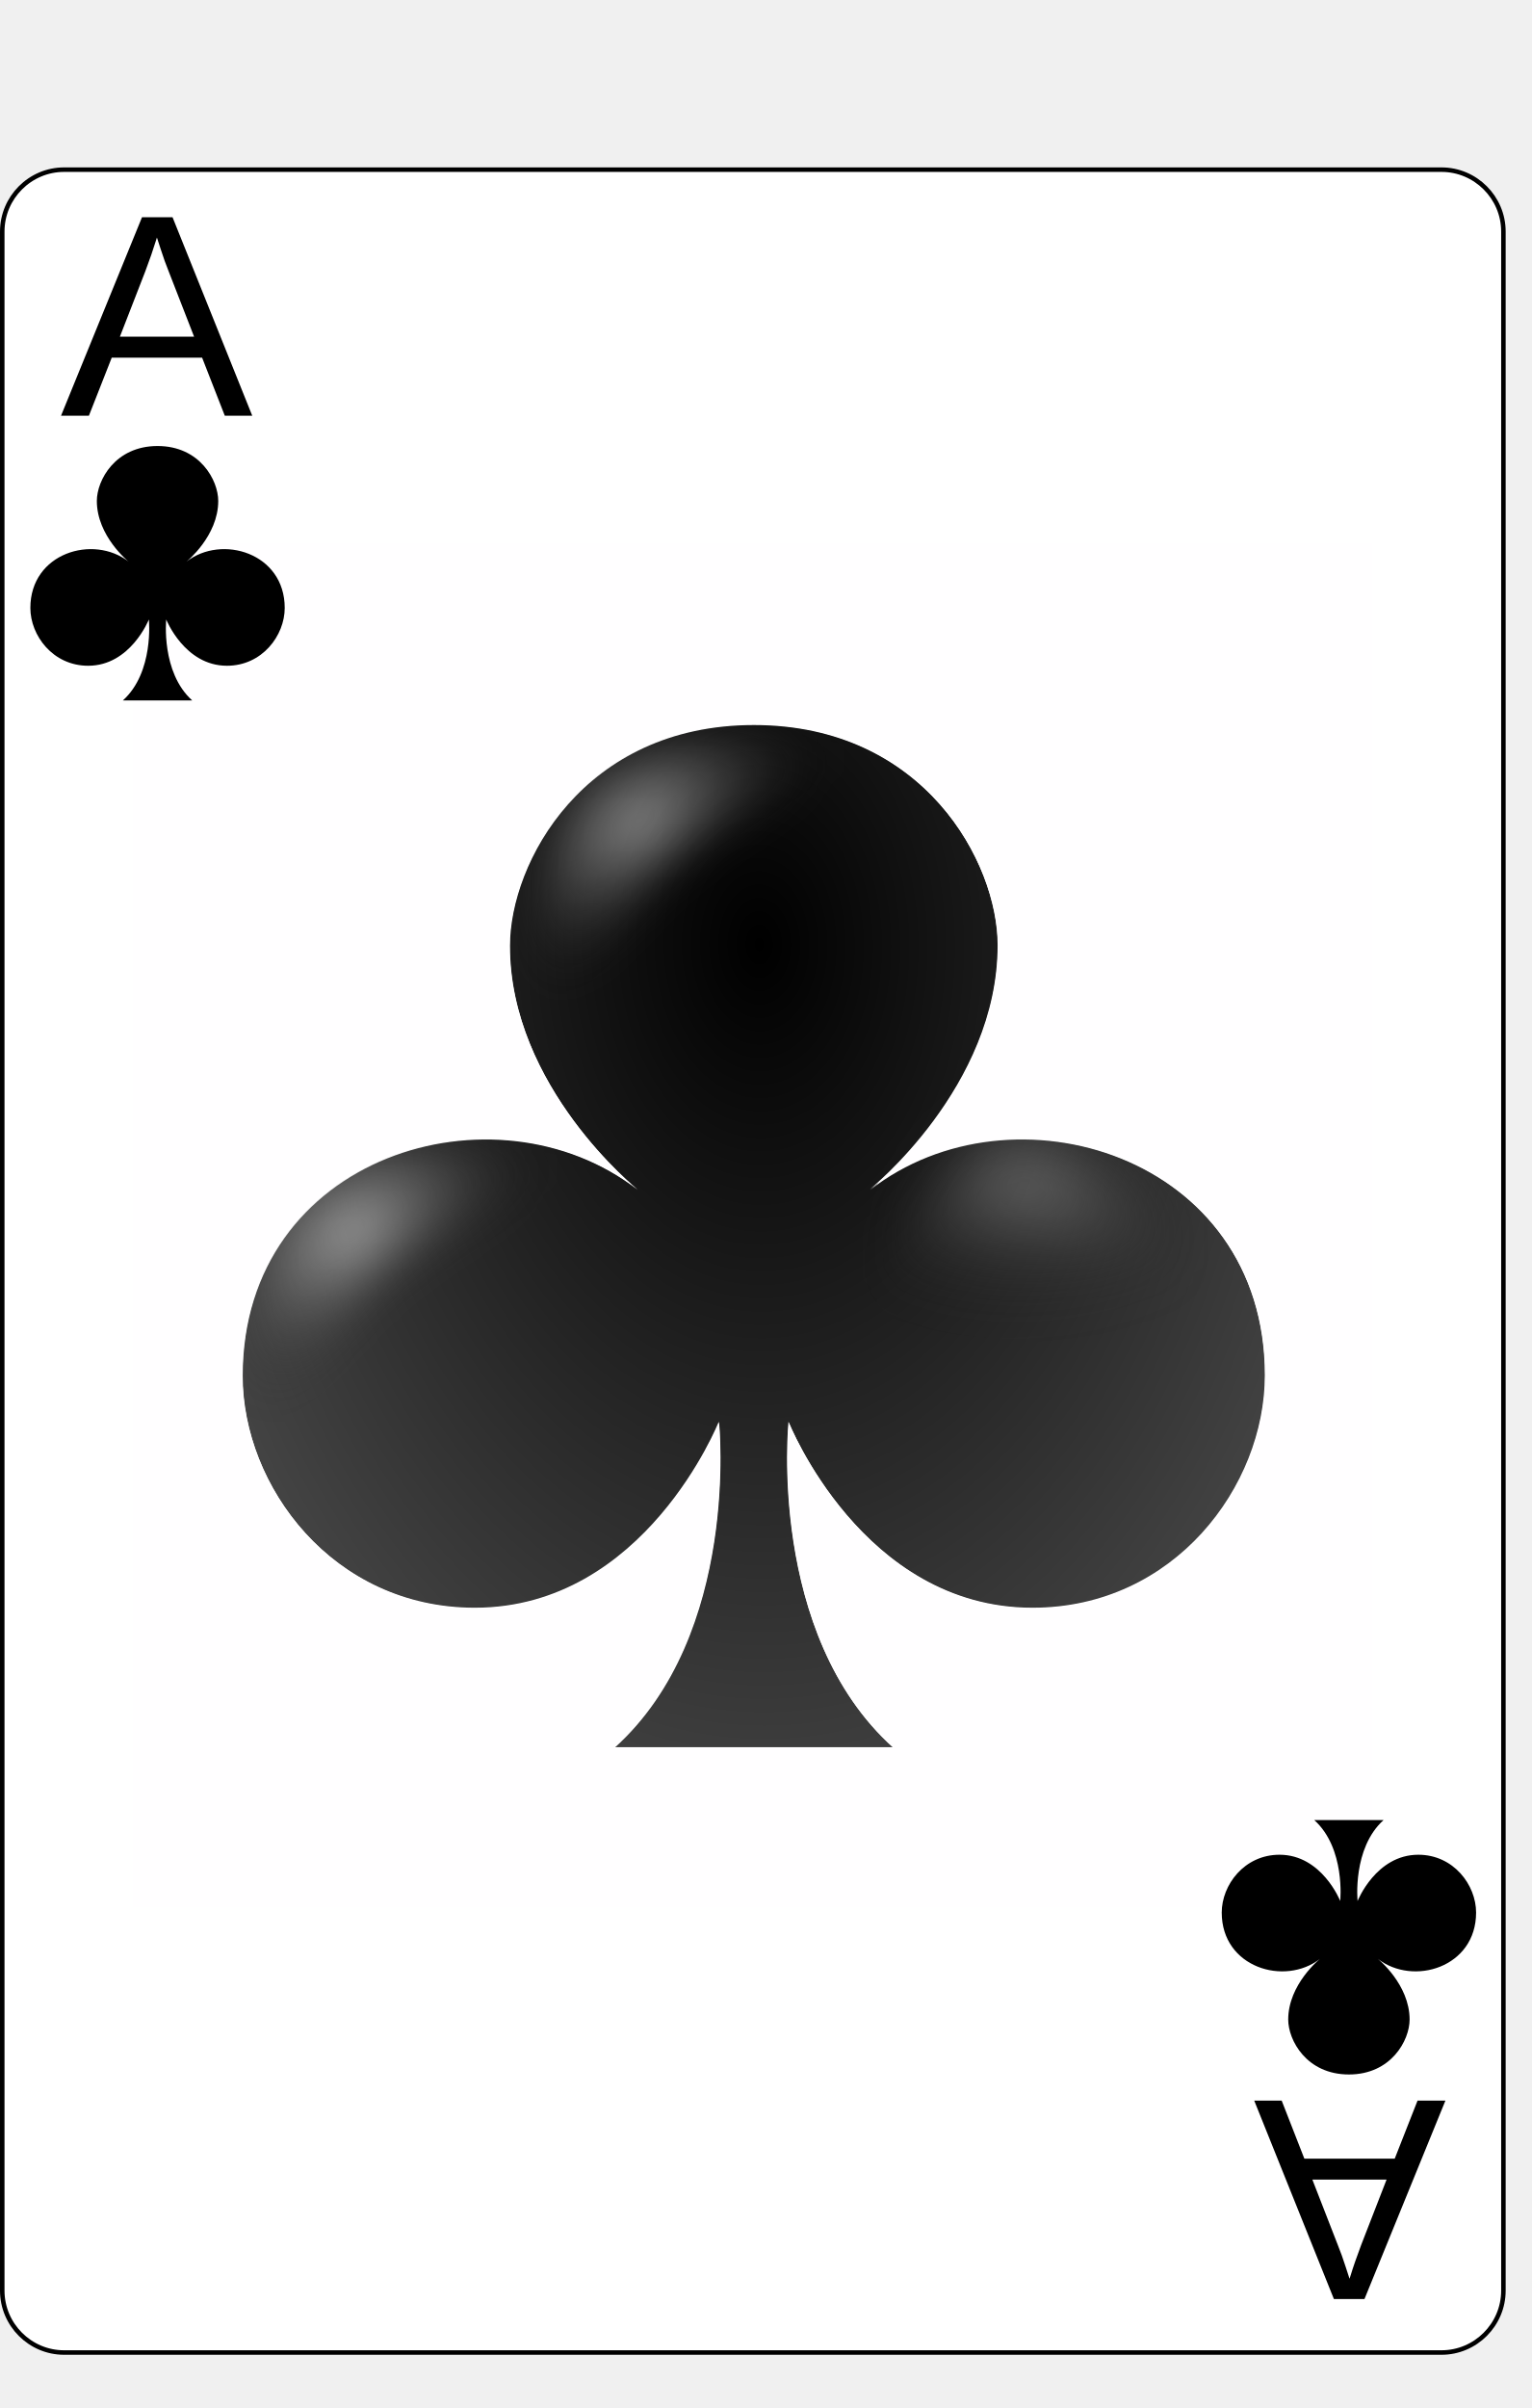
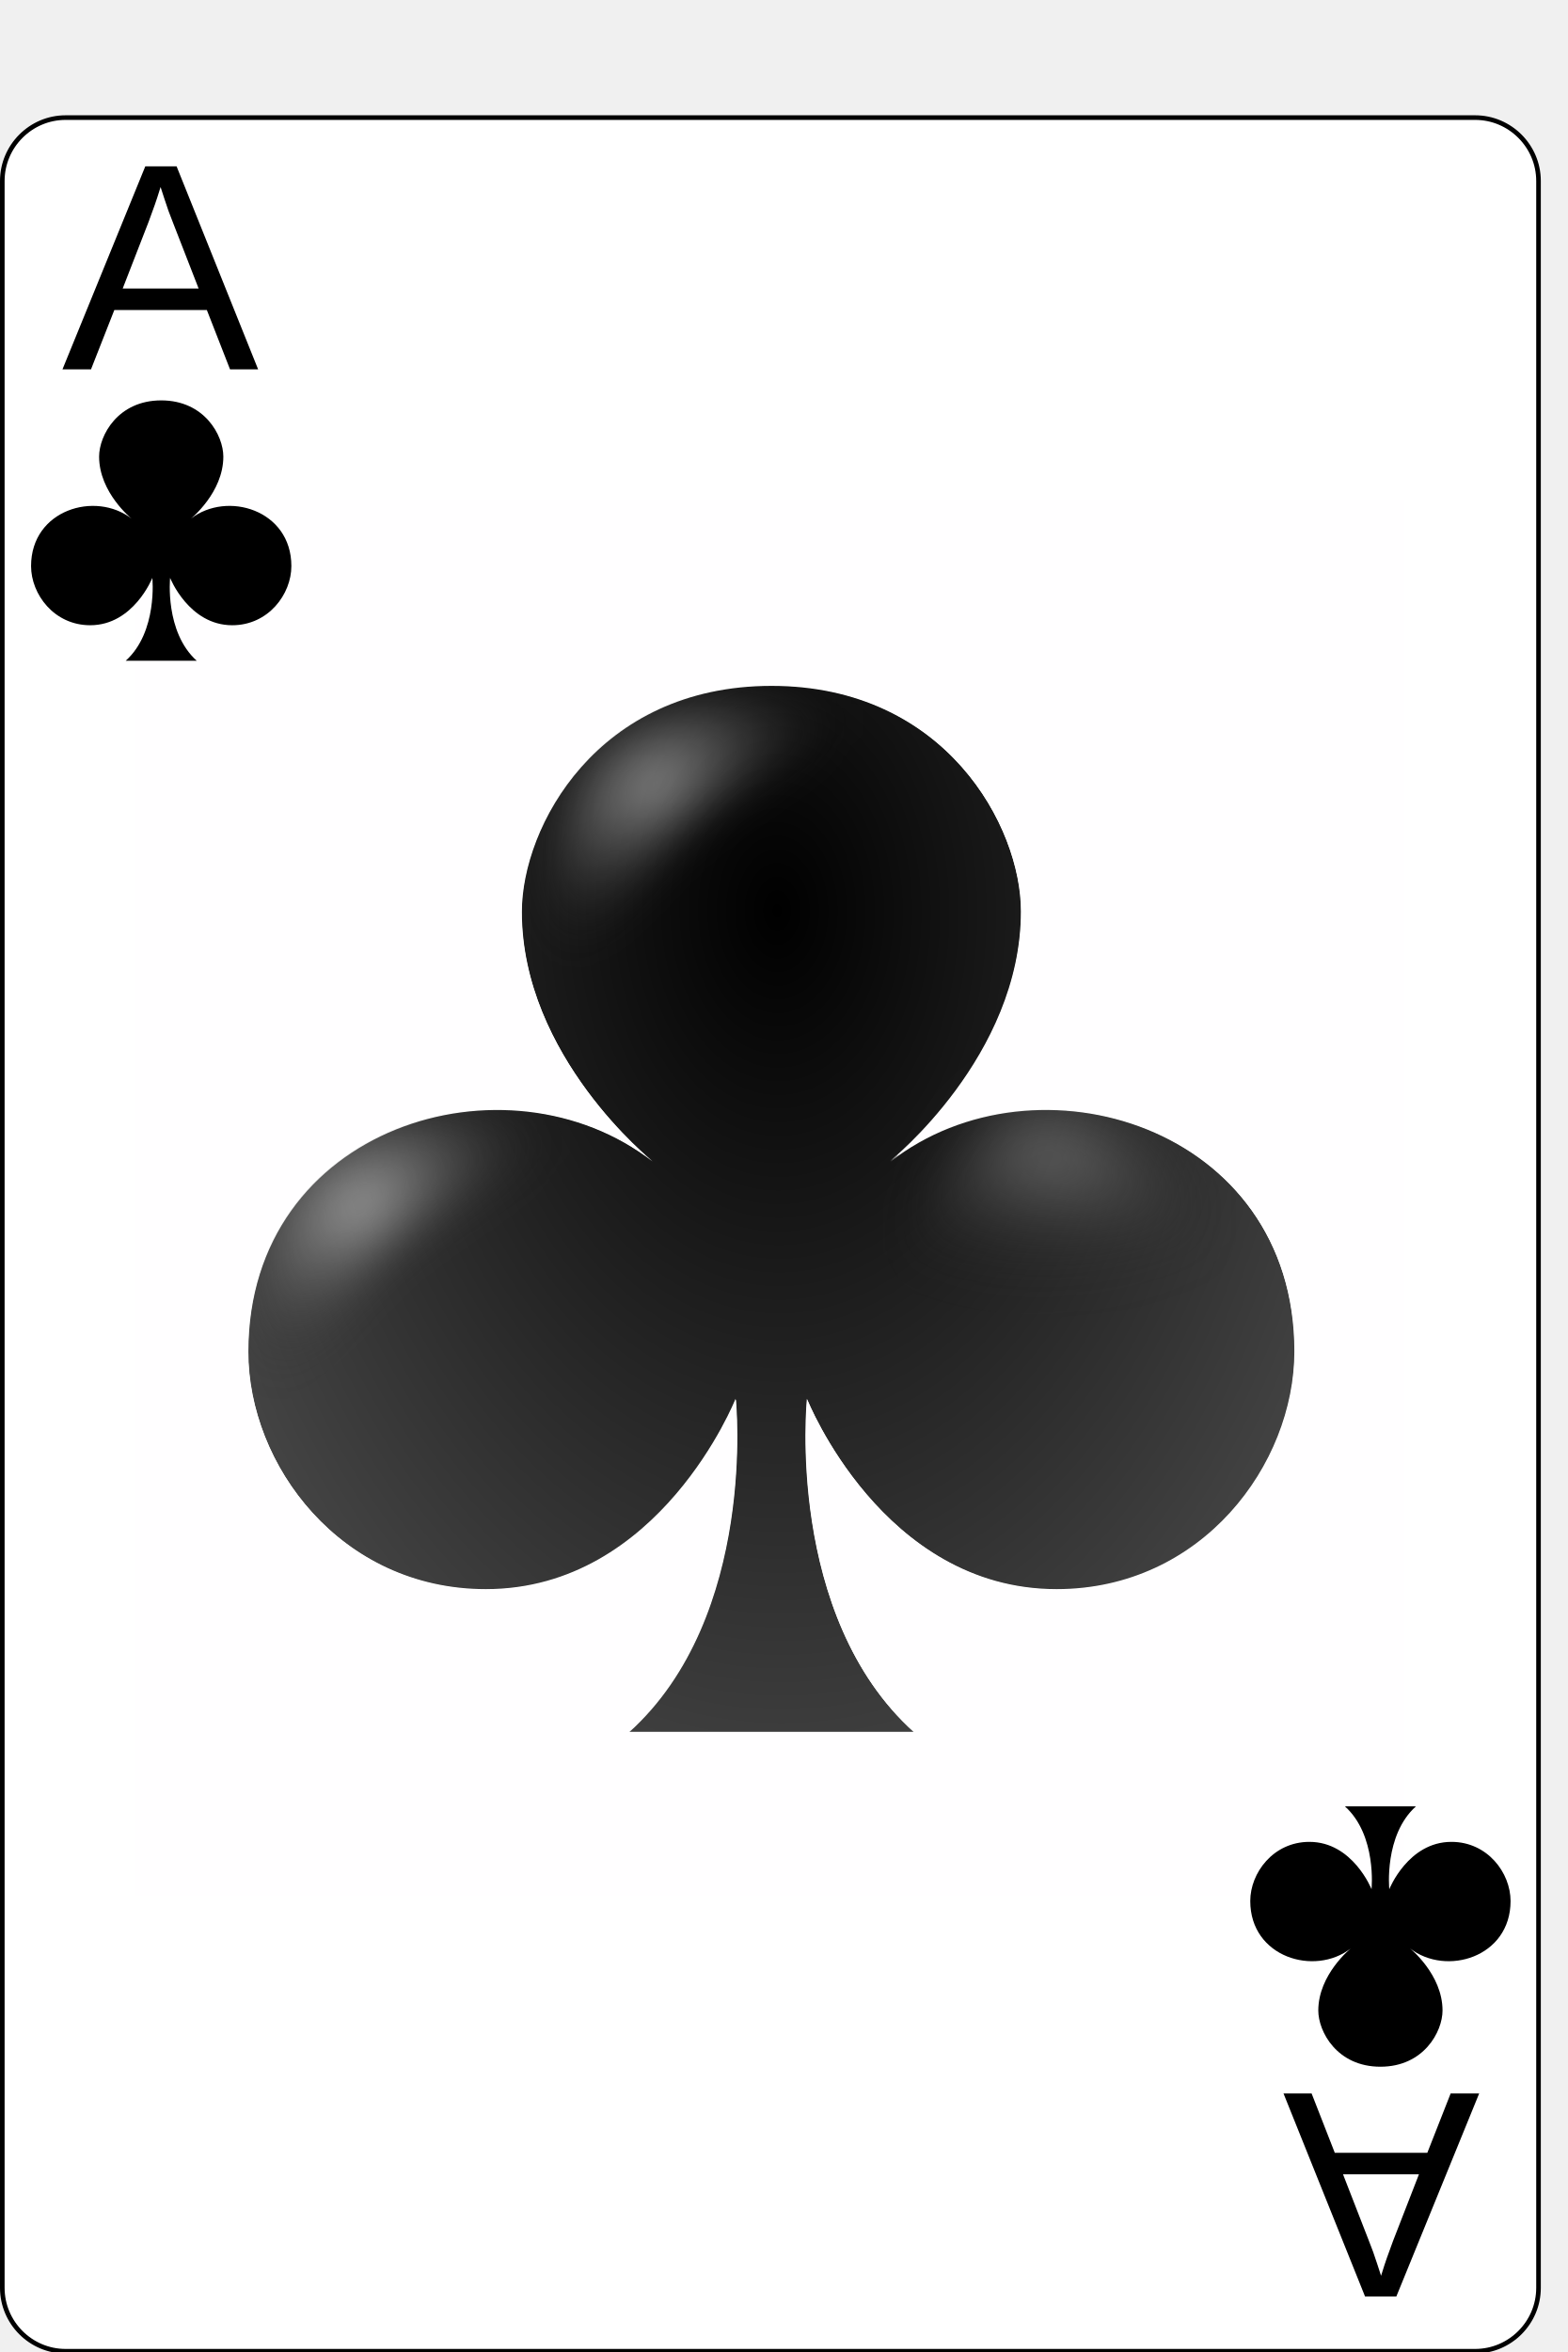
- <svg xmlns="http://www.w3.org/2000/svg" xmlns:xlink="http://www.w3.org/1999/xlink" width="70pt" height="110pt" viewBox="0 0 170 230" xml:space="preserve" id="svg2" version="1.1">
+ <svg xmlns="http://www.w3.org/2000/svg" xmlns:xlink="http://www.w3.org/1999/xlink" width="50pt" height="75pt" viewBox="0 0 170 230" xml:space="preserve" id="svg2" version="1.1">
  <defs id="defs41">
    <radialGradient xlink:href="#linearGradient2984" id="radialGradient3760" cx="48.231" cy="18.138" fx="48.231" fy="18.138" r="9.5" gradientUnits="userSpaceOnUse" gradientTransform="matrix(-1.560526,0.01828294,-0.02684055,-2.290953,123.9838,58.80911)" />
    <linearGradient id="linearGradient2984">
      <stop style="stop-color:#000000;stop-opacity:1;" offset="0" id="stop2986" />
      <stop style="stop-color:#000000;stop-opacity:0.656;" offset="1" id="stop2988" />
    </linearGradient>
    <radialGradient xlink:href="#linearGradient3784" id="radialGradient3792" cx="171.487" cy="511.223" fx="171.487" fy="511.223" r="81.903" gradientTransform="matrix(1.152989,-0.6739155,0.3948202,0.6754904,-233.6326,270.4008)" gradientUnits="userSpaceOnUse" />
    <linearGradient id="linearGradient3784">
      <stop style="stop-color:#ffffff;stop-opacity:0.534;" offset="0" id="stop3786" />
      <stop style="stop-color:#000000;stop-opacity:0;" offset="1" id="stop3788" />
    </linearGradient>
    <filter color-interpolation-filters="sRGB" id="filter3834" x="-0.139" width="1.279" y="-0.162" height="1.325">
      <feGaussianBlur stdDeviation="9.511" id="feGaussianBlur3836" />
    </filter>
    <radialGradient r="81.903" fy="511.223" fx="171.487" cy="511.223" cx="171.487" gradientTransform="matrix(1.152989,-0.6739155,0.3948202,0.6754904,-233.6326,270.4008)" gradientUnits="userSpaceOnUse" id="radialGradient3855" xlink:href="#linearGradient3784-4" />
    <linearGradient id="linearGradient3784-4">
      <stop style="stop-color:#ffffff;stop-opacity:0.519;" offset="0" id="stop3786-8" />
      <stop style="stop-color:#000000;stop-opacity:0;" offset="1" id="stop3788-6" />
    </linearGradient>
    <filter color-interpolation-filters="sRGB" id="filter3834-6" x="-0.139" width="1.279" y="-0.162" height="1.325">
      <feGaussianBlur stdDeviation="9.511" id="feGaussianBlur3836-6" />
    </filter>
    <radialGradient r="81.903" fy="461.841" fx="181.694" cy="461.841" cx="181.694" gradientTransform="matrix(1.152989,-0.6739155,0.3948202,0.6754904,-233.6326,270.4008)" gradientUnits="userSpaceOnUse" id="radialGradient3916" xlink:href="#linearGradient3784-3" />
    <linearGradient id="linearGradient3784-3">
      <stop style="stop-color:#ffffff;stop-opacity:0.702;" offset="0" id="stop3786-86" />
      <stop style="stop-color:#000000;stop-opacity:0;" offset="1" id="stop3788-2" />
    </linearGradient>
    <filter color-interpolation-filters="sRGB" id="filter3834-7" x="-0.139" width="1.279" y="-0.162" height="1.325">
      <feGaussianBlur stdDeviation="9.511" id="feGaussianBlur3836-0" />
    </filter>
  </defs>
  <g id="Layer_x0020_1" style="fill-rule:nonzero;clip-rule:nonzero;stroke:#000000;stroke-miterlimit:4;">
    <path style="fill:#FFFFFF;stroke-width:0.5;" d="M166.837,235.548c0,3.777-3.087,6.869-6.871,6.869H7.111c-3.775,0-6.861-3.092-6.861-6.869V7.12C0.25,3.343,3.336,0.25,7.111,0.25h152.855    c3.784,0,6.871,3.093,6.871,6.87v228.428z" id="path5" />
    <g style="stroke:none;" id="g7">
      <g id="g9">
				
			</g>
    </g>
    <g id="g15">
			
		</g>
    <g id="g19">
			
		</g>
    <g style="stroke:none;" id="g23">
      <g id="g25">
				
			</g>
    </g>
    <g style="stroke:none;" id="g31">
      <g id="g33">
				
			</g>
    </g>
  </g>
  <text xml:space="preserve" style="font-size:32px;font-style:normal;font-weight:normal;line-height:125%;letter-spacing:0px;word-spacing:0px;fill:#000000;fill-opacity:1;stroke:none;font-family:Bitstream Vera Sans" x="6.711" y="27.548" id="text3788">
    <tspan id="tspan3790" x="6.711" y="27.548" style="font-style:normal;font-variant:normal;font-weight:normal;font-stretch:normal;font-family:Arial;-inkscape-font-specification:Arial">A</tspan>
  </text>
  <g transform="matrix(0.206146,0,0,0.206146,8.870546,16.51276)" id="g3804">
    <g id="layer1-1" transform="matrix(28.96992,0,0,28.96992,-1031.537,-187.3767)">
      <path style="fill:url(#radialGradient3760);fill-opacity:1" d="m 50.291,22.698 c 0,0 2.375,-1.9 2.375,-4.534 0,-1.542 -1.369,-4.102 -4.534,-4.102 -3.165,0 -4.534,2.561 -4.534,4.102 0,2.634 2.375,4.534 2.375,4.534 -2.638,-2.055 -7.341,-0.652 -7.341,3.455 0,2.056 1.68,4.318 4.318,4.318 3.165,0 4.534,-3.455 4.534,-3.455 0,0 0.402,3.938 -1.943,6.046 h 5.182 c -2.345,-2.107 -1.943,-6.046 -1.943,-6.046 0,0 1.369,3.455 4.534,3.455 2.639,0 4.318,-2.263 4.318,-4.318 0,-4.107 -4.703,-5.51 -7.341,-3.455 z" id="cl" />
    </g>
    <path transform="matrix(1.109126,0,0,1.207169,-37.34915,-111.3423)" id="path3762" d="m 117.301,604.266 c 0,0 -8.068,-94.95 22.857,-122.857 34.761,-31.369 140,-11.429 140,-11.429 0,0 -71.54,24.838 -100,48.571 -27.21,22.692 -62.857,85.714 -62.857,85.714 z" style="fill:url(#radialGradient3792);fill-opacity:1;stroke:none;filter:url(#filter3834)" />
    <path transform="matrix(1.109126,0,0,1.207169,117.2523,-332.2654)" id="path3762-6" d="m 117.301,604.266 c 0,0 -8.068,-94.95 22.857,-122.857 34.761,-31.369 140,-11.429 140,-11.429 0,0 -71.54,24.838 -100,48.571 -27.21,22.692 -62.857,85.714 -62.857,85.714 z" style="fill:url(#radialGradient3855);fill-opacity:1;stroke:none;filter:url(#filter3834-6)" />
    <path transform="matrix(1.142038,0.7029084,-0.8418848,1.367838,729.3719,-305.0747)" id="path3762-7" d="m 117.301,604.266 c 0,0 -8.068,-94.95 22.857,-122.857 34.761,-31.369 140,-11.429 140,-11.429 0,0 -71.54,24.838 -100,48.571 -27.21,22.692 -62.857,85.714 -62.857,85.714 z" style="fill:url(#radialGradient3916);fill-opacity:1;stroke:none;filter:url(#filter3834-7)" />
    <path id="rect3015" d="m 28.356,122.025 0,734.281 667.156,0 0,-734.281 -667.156,0 z m 334.281,97.625 c 91.69,0 131.375,74.172 131.375,118.844 0,76.307 -68.812,131.344 -68.812,131.344 76.423,-59.533 212.656,-18.886 212.656,100.094 0,59.533 -48.642,125.094 -125.094,125.094 -91.69,0 -131.344,-100.094 -131.344,-100.094 0,0 -11.653,114.117 56.281,175.156 l -150.125,0 c 67.934,-61.069 56.312,-175.156 56.312,-175.156 0,0 -39.654,100.094 -131.344,100.094 -76.423,0 -125.094,-65.532 -125.094,-125.094 0,-118.979 136.234,-159.627 212.656,-100.094 0,0 -68.812,-55.037 -68.812,-131.344 0,-44.643 39.654,-118.844 131.344,-118.844 z" style="fill:#fffeff;fill-opacity:1;fill-rule:nonzero;stroke:none" />
  </g>
  <g transform="matrix(1.485651,0,0,1.485651,-54.02466,10.01807)" id="layer1-1-4">
    <path id="cl-9" d="m 50.291,22.698 c 0,0 2.375,-1.9 2.375,-4.534 0,-1.542 -1.369,-4.102 -4.534,-4.102 -3.165,0 -4.534,2.561 -4.534,4.102 0,2.634 2.375,4.534 2.375,4.534 -2.638,-2.055 -7.341,-0.652 -7.341,3.455 0,2.056 1.68,4.318 4.318,4.318 3.165,0 4.534,-3.455 4.534,-3.455 0,0 0.402,3.938 -1.943,6.046 h 5.182 c -2.345,-2.107 -1.943,-6.046 -1.943,-6.046 0,0 1.369,3.455 4.534,3.455 2.639,0 4.318,-2.263 4.318,-4.318 0,-4.107 -4.703,-5.51 -7.341,-3.455 z" style="fill:#000000" />
  </g>
  <text xml:space="preserve" style="font-size:32px;font-style:normal;font-weight:normal;line-height:125%;letter-spacing:0px;word-spacing:0px;fill:#000000;fill-opacity:1;stroke:none;font-family:Bitstream Vera Sans" x="-160.464" y="-214.467" id="text3788-8" transform="scale(-1,-1)">
    <tspan id="tspan3790-7" x="-160.464" y="-214.467" style="font-style:normal;font-variant:normal;font-weight:normal;font-stretch:normal;font-family:Arial;-inkscape-font-specification:Arial">A</tspan>
  </text>
  <g transform="matrix(-1.485651,0,0,-1.485651,221.1992,232.4618)" id="layer1-1-4-1">
    <path id="cl-9-7" d="m 50.291,22.698 c 0,0 2.375,-1.9 2.375,-4.534 0,-1.542 -1.369,-4.102 -4.534,-4.102 -3.165,0 -4.534,2.561 -4.534,4.102 0,2.634 2.375,4.534 2.375,4.534 -2.638,-2.055 -7.341,-0.652 -7.341,3.455 0,2.056 1.68,4.318 4.318,4.318 3.165,0 4.534,-3.455 4.534,-3.455 0,0 0.402,3.938 -1.943,6.046 h 5.182 c -2.345,-2.107 -1.943,-6.046 -1.943,-6.046 0,0 1.369,3.455 4.534,3.455 2.639,0 4.318,-2.263 4.318,-4.318 0,-4.107 -4.703,-5.51 -7.341,-3.455 z" style="fill:#000000" />
  </g>
</svg>
